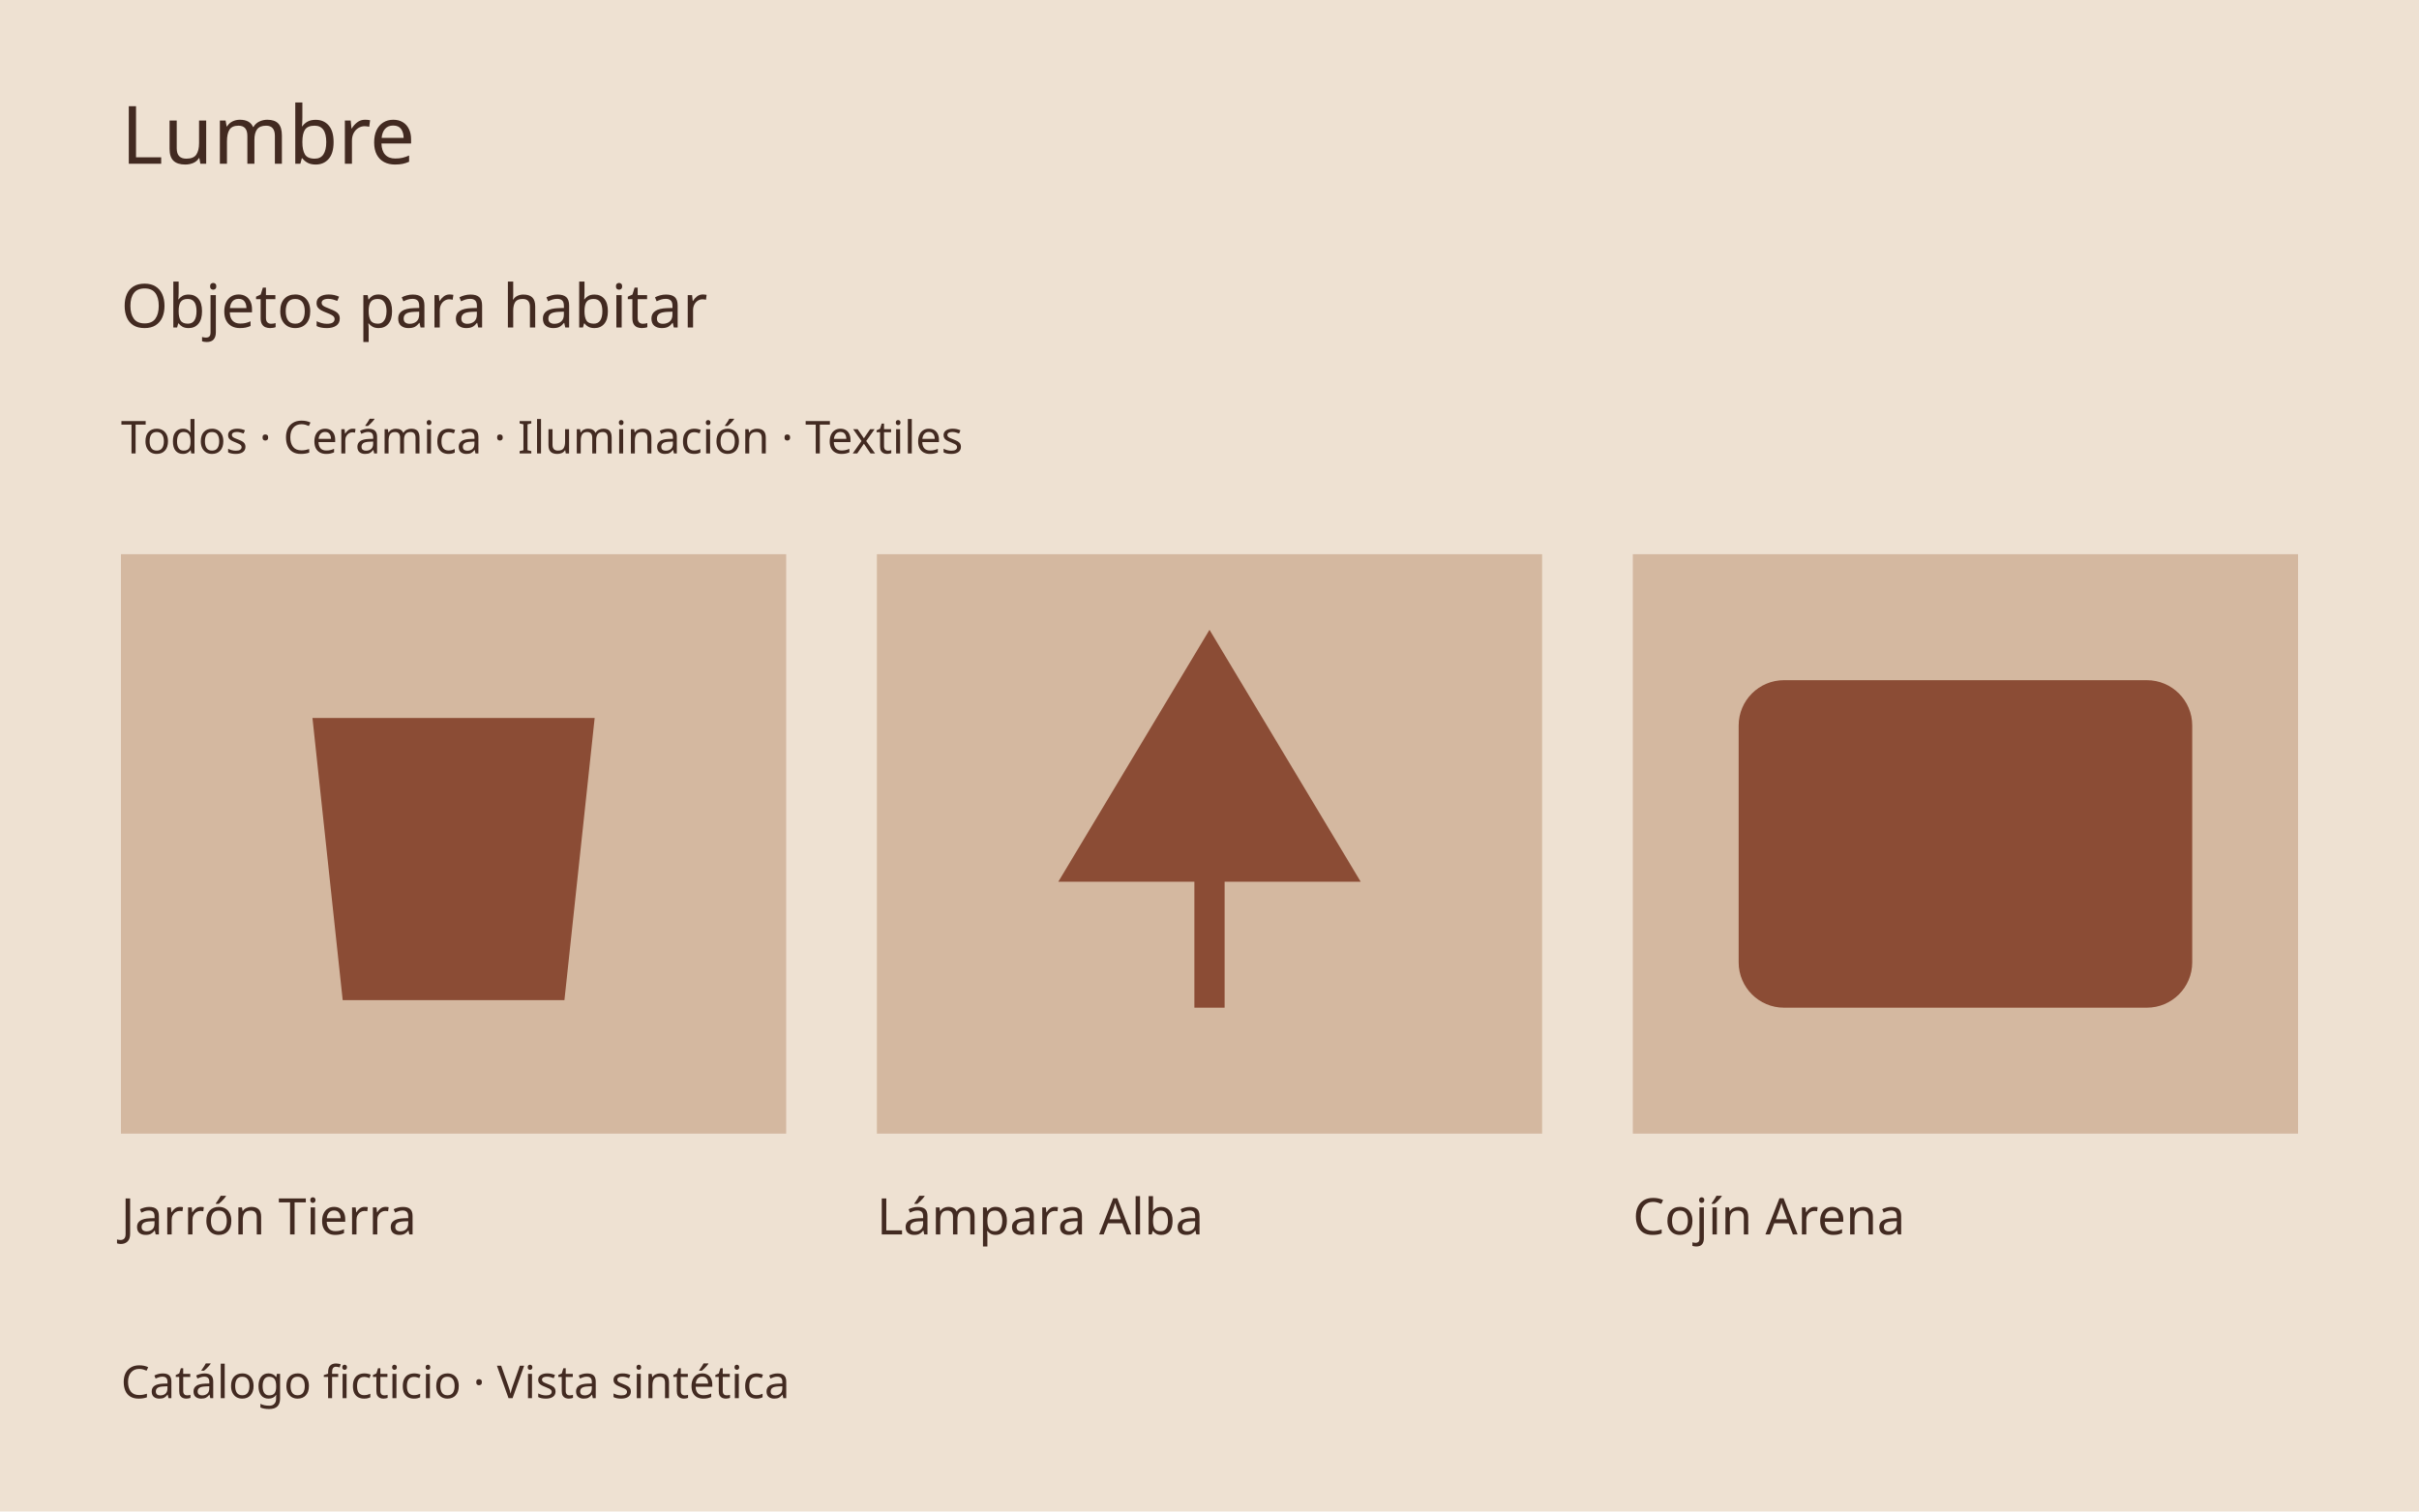
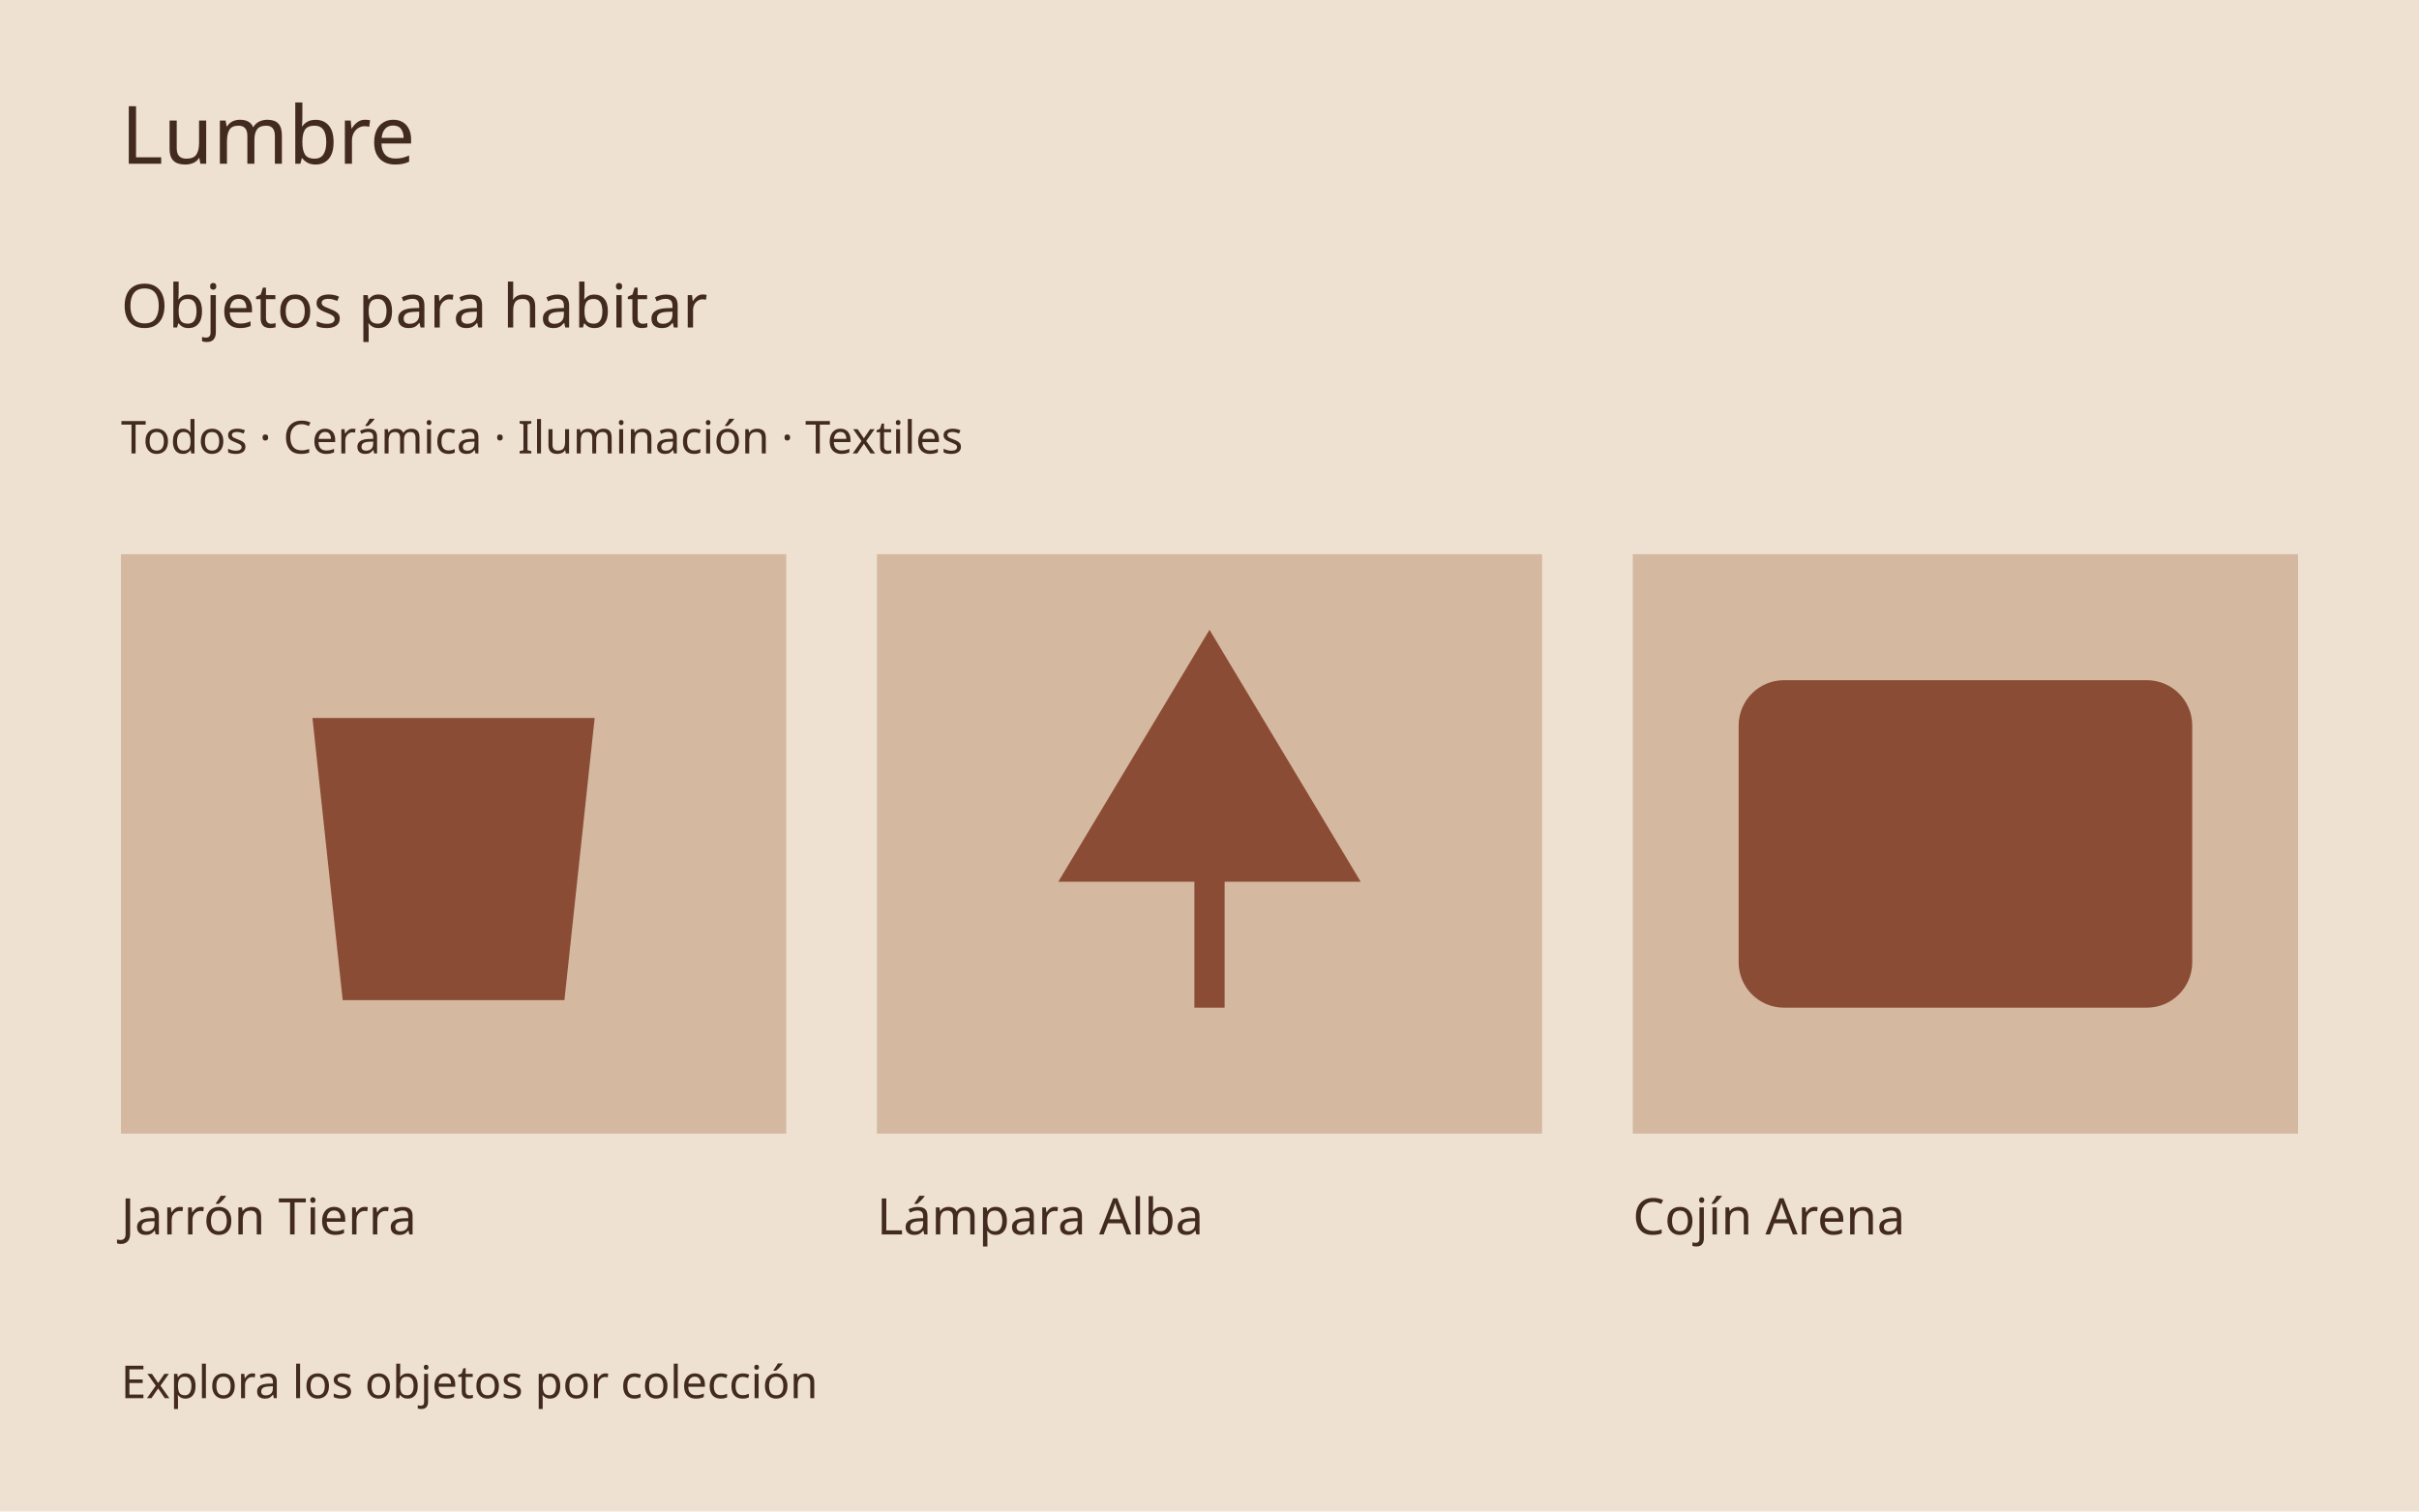
<svg xmlns="http://www.w3.org/2000/svg" width="960" height="600" viewBox="0 0 960 600">
  <rect width="960" height="600" fill="#eee1d2" />
  <g font-family="system-ui,sans-serif" fill="#422a21">
    <text x="48" y="65" font-size="32">Lumbre</text>
    <text x="48" y="130" font-size="24">Objetos para habitar</text>
    <text x="48" y="180" font-size="18">Todos · Cerámica · Iluminación · Textiles</text>
    <g fill="#d4b8a0">
      <rect x="48" y="220" width="264" height="230" />
      <rect x="348" y="220" width="264" height="230" />
      <rect x="648" y="220" width="264" height="230" />
    </g>
    <g fill="#8b4c35">
      <path d="M124 285h112l-12 112h-88z" />
      <path d="M420 350l60-100 60 100zM474 350h12v50h-12z" />
      <rect x="690" y="270" width="180" height="130" rx="18" />
    </g>
    <g font-size="20">
      <text x="48" y="490">Jarrón Tierra</text>
      <text x="348" y="490">Lámpara Alba</text>
      <text x="648" y="490">Cojín Arena</text>
-       <text x="48" y="555" font-size="18">Catálogo ficticio · Vista sintética</text>
+       <text x="48" y="555" font-size="18">Explora los objetos por colección</text>
    </g>
  </g>
</svg>
